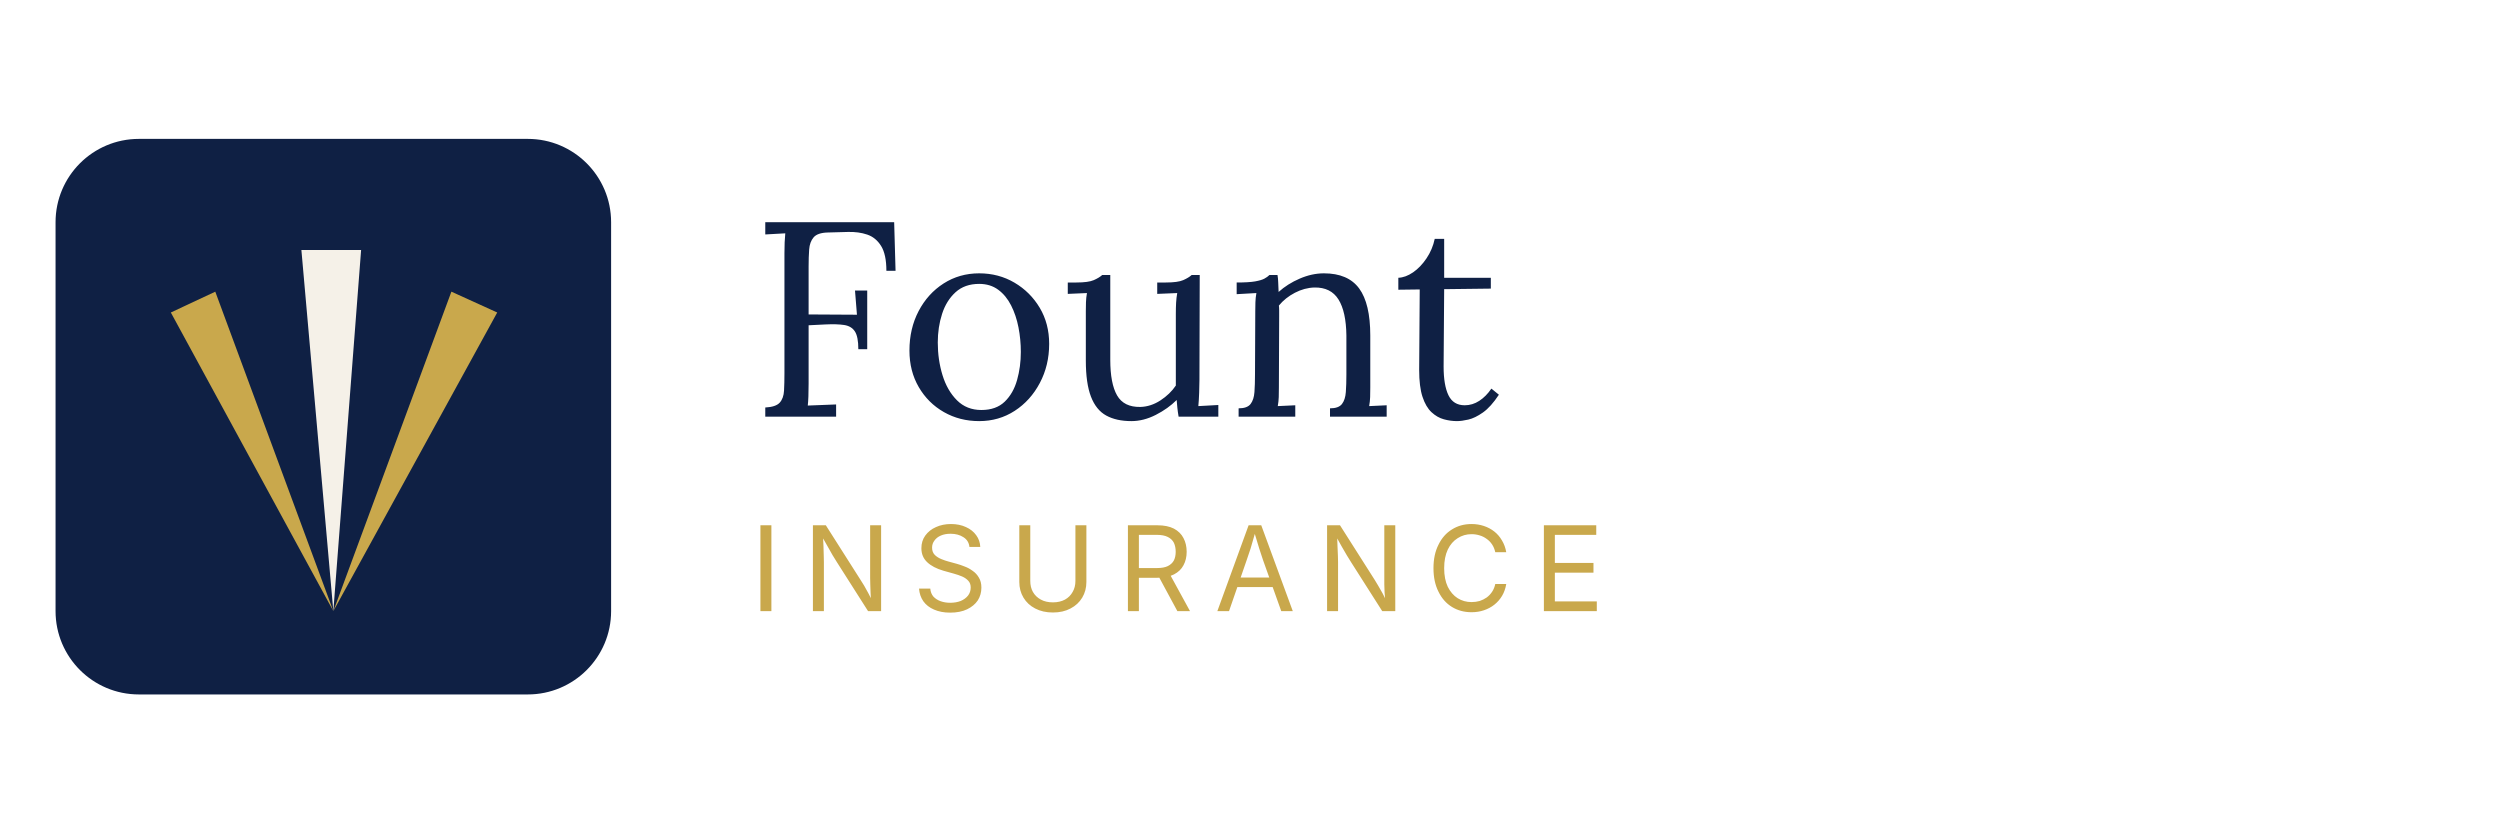
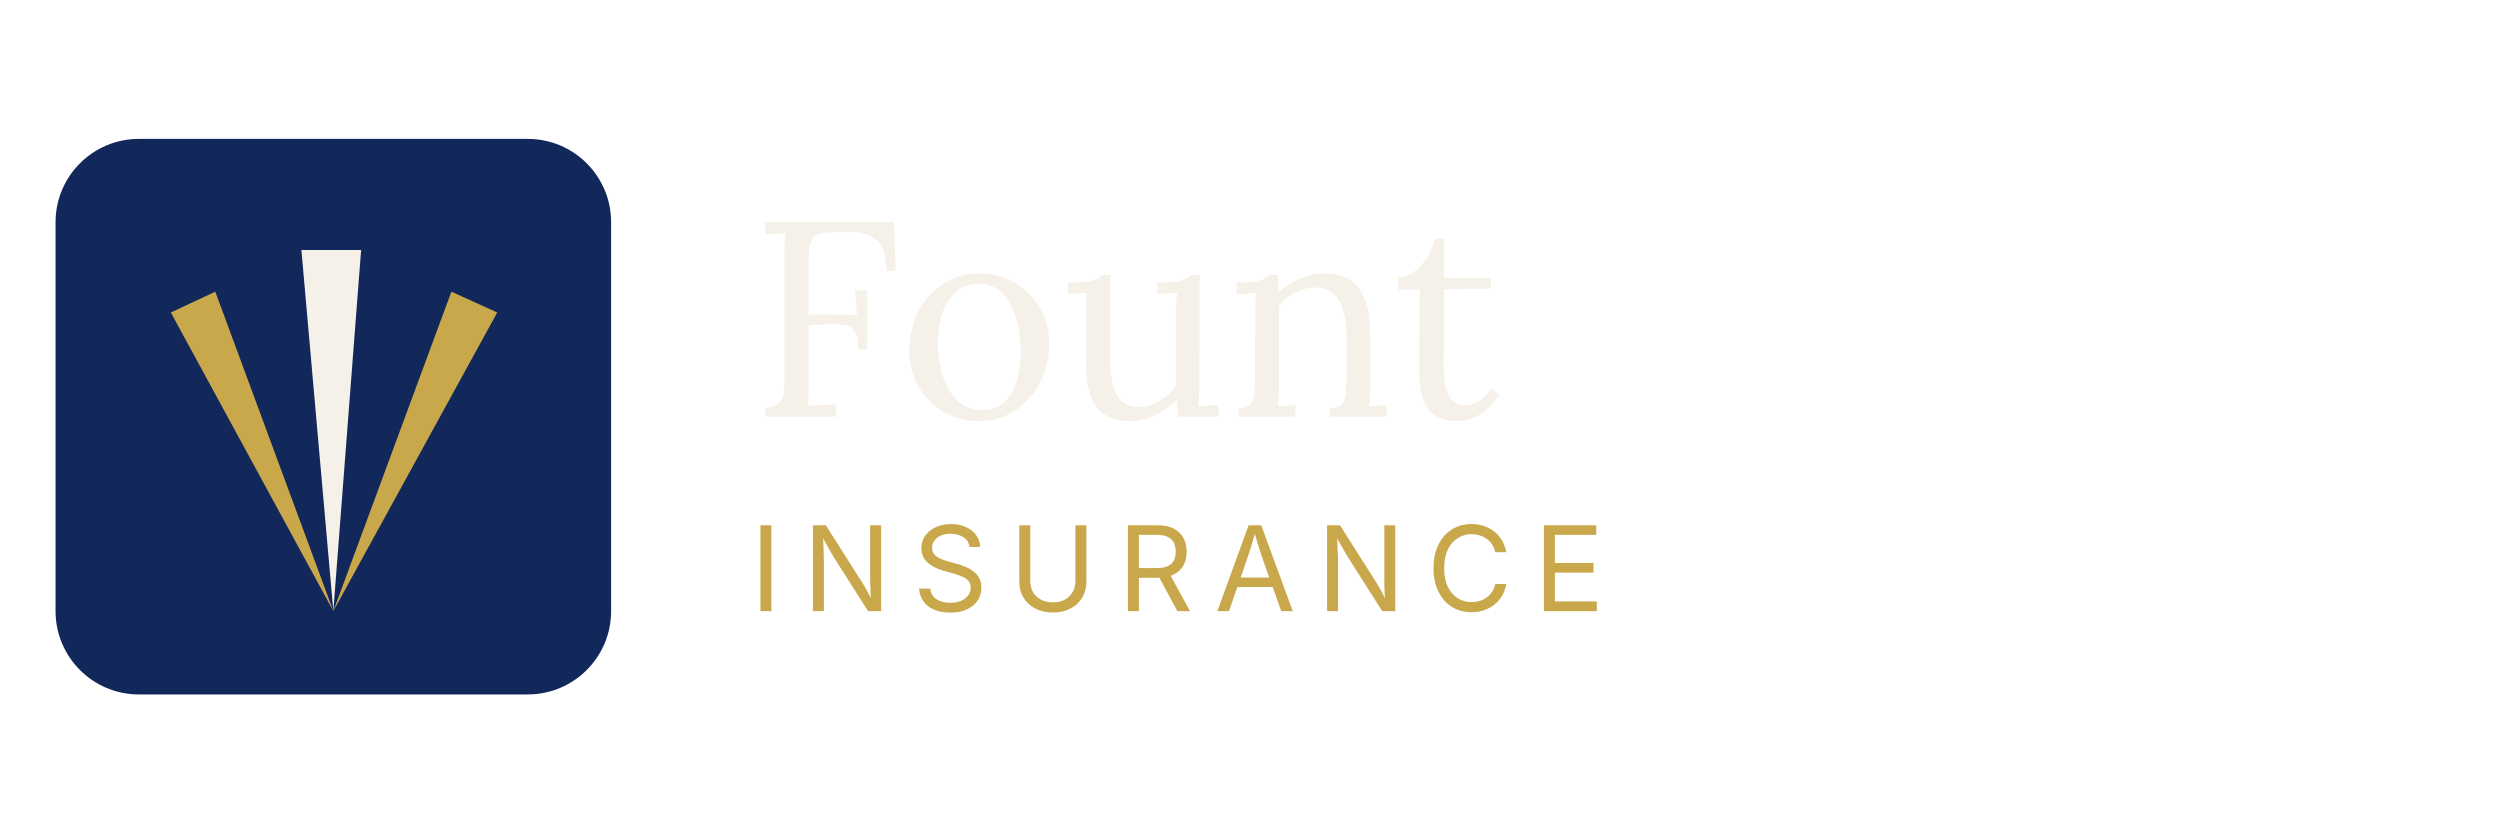
<svg xmlns="http://www.w3.org/2000/svg" viewBox="0 0 180 60">
-   <rect x="4" y="10" width="40" height="40" rx="6" fill="#0F2044" />
+   <rect x="4" y="10" width="40" height="40" rx="6" fill="#12275A" />
  <polygon points="24,44 15.5,21 12.3,22.5" fill="#C9A84C" />
  <polygon points="24,44 26,18 21.7,18" fill="#F5F1E8" />
  <polygon points="24,44 35.8,22.5 32.5,21" fill="#C9A84C" />
-   <path d="M60.20 30L55.10 30L55.10 29.34Q55.86 29.30 56.14 28.99Q56.42 28.68 56.45 28.13Q56.48 27.58 56.48 26.88L56.48 26.88L56.48 18.24Q56.48 17.40 56.54 16.80L56.54 16.80Q56.18 16.82 55.82 16.84Q55.46 16.86 55.10 16.88L55.10 16.88L55.10 16L64.38 16L64.48 19.50L63.82 19.50Q63.82 18.32 63.44 17.71Q63.06 17.10 62.44 16.89Q61.82 16.68 61.06 16.70L61.06 16.70L59.60 16.74Q58.86 16.76 58.58 17.09Q58.30 17.42 58.26 17.96Q58.22 18.50 58.22 19.20L58.22 19.20L58.22 22.64L61.70 22.66L61.56 20.92L62.44 20.92L62.44 25.14L61.80 25.14Q61.80 24.24 61.55 23.86Q61.30 23.48 60.78 23.40Q60.26 23.32 59.42 23.36L59.42 23.36L58.22 23.42L58.22 27.62Q58.22 28.68 58.16 29.20L58.16 29.20Q58.68 29.18 59.19 29.16Q59.70 29.14 60.20 29.12L60.20 29.12L60.20 30ZM70.50 30.32L70.50 30.32Q69.10 30.32 67.96 29.67Q66.82 29.02 66.15 27.87Q65.48 26.72 65.48 25.24L65.48 25.24Q65.48 23.66 66.14 22.40Q66.80 21.14 67.94 20.41Q69.08 19.68 70.50 19.68L70.50 19.68Q71.90 19.68 73.04 20.35Q74.18 21.02 74.86 22.16Q75.54 23.30 75.54 24.76L75.54 24.76Q75.54 26.30 74.87 27.57Q74.20 28.84 73.06 29.58Q71.92 30.32 70.50 30.32ZM70.66 29.52L70.66 29.52Q71.72 29.52 72.34 28.92Q72.96 28.32 73.23 27.36Q73.50 26.40 73.50 25.34L73.50 25.34Q73.50 24.44 73.33 23.57Q73.16 22.70 72.80 21.99Q72.44 21.28 71.87 20.86Q71.30 20.44 70.50 20.44L70.50 20.44Q69.46 20.44 68.80 21.04Q68.14 21.64 67.83 22.60Q67.52 23.56 67.52 24.66L67.52 24.66Q67.52 25.90 67.86 27.01Q68.20 28.12 68.90 28.82Q69.60 29.52 70.66 29.52ZM81.46 30.32L81.46 30.32Q80.38 30.32 79.65 29.92Q78.92 29.52 78.55 28.56Q78.18 27.60 78.18 25.96L78.18 25.96L78.18 22.40Q78.18 22.08 78.19 21.76Q78.20 21.44 78.26 21.10L78.26 21.10Q77.92 21.12 77.57 21.13Q77.22 21.14 76.88 21.16L76.88 21.16L76.88 20.34L77.50 20.34Q78.36 20.34 78.75 20.17Q79.14 20 79.36 19.80L79.36 19.80L79.94 19.80L79.94 25.90Q79.94 27.62 80.43 28.47Q80.92 29.32 82.10 29.30L82.10 29.30Q82.86 29.28 83.55 28.83Q84.24 28.38 84.66 27.76L84.66 27.76L84.66 22.62Q84.66 22.14 84.68 21.79Q84.70 21.44 84.76 21.10L84.76 21.10Q84.40 21.12 84.04 21.13Q83.68 21.14 83.32 21.16L83.32 21.16L83.32 20.34L83.94 20.34Q84.80 20.34 85.19 20.17Q85.58 20 85.80 19.80L85.80 19.80L86.38 19.80L86.36 27.36Q86.36 27.68 86.34 28.26Q86.32 28.84 86.28 29.24L86.28 29.24Q86.64 29.22 87.00 29.20Q87.36 29.18 87.72 29.16L87.72 29.16L87.72 30L84.86 30Q84.80 29.66 84.77 29.36Q84.74 29.06 84.72 28.80L84.72 28.80Q84.10 29.42 83.22 29.87Q82.34 30.32 81.46 30.32ZM93.26 30L89.18 30L89.18 29.40Q89.80 29.40 90.04 29.09Q90.28 28.78 90.32 28.23Q90.36 27.68 90.36 26.96L90.36 26.96L90.38 22.40Q90.38 22.08 90.39 21.76Q90.40 21.44 90.46 21.10L90.46 21.10Q90.10 21.12 89.75 21.14Q89.40 21.16 89.04 21.18L89.04 21.18L89.04 20.34Q89.92 20.34 90.37 20.26Q90.82 20.18 91.04 20.06Q91.26 19.94 91.40 19.80L91.40 19.80L91.98 19.80Q92.02 20.02 92.03 20.31Q92.04 20.60 92.06 21.02L92.06 21.02Q92.70 20.44 93.58 20.06Q94.46 19.68 95.32 19.68L95.32 19.68Q97.06 19.68 97.86 20.77Q98.66 21.86 98.66 24.16L98.66 24.16L98.66 27.88Q98.66 28.28 98.65 28.59Q98.64 28.90 98.58 29.24L98.58 29.24Q98.90 29.22 99.21 29.21Q99.52 29.20 99.84 29.18L99.84 29.18L99.84 30L95.76 30L95.76 29.40Q96.38 29.40 96.62 29.09Q96.86 28.78 96.90 28.23Q96.94 27.68 96.94 26.96L96.94 26.96L96.94 24.16Q96.92 22.44 96.37 21.56Q95.82 20.68 94.64 20.70L94.64 20.70Q93.92 20.72 93.23 21.08Q92.54 21.44 92.08 22L92.08 22Q92.10 22.16 92.10 22.36Q92.10 22.56 92.10 22.78L92.10 22.78L92.08 27.88Q92.08 28.28 92.07 28.59Q92.06 28.90 92.00 29.24L92.00 29.24Q92.32 29.22 92.63 29.21Q92.94 29.20 93.26 29.18L93.26 29.18L93.26 30ZM104.90 30.32L104.90 30.32Q104.44 30.32 103.96 30.19Q103.48 30.06 103.07 29.68Q102.66 29.30 102.42 28.57Q102.18 27.84 102.18 26.64L102.18 26.64L102.22 20.84L100.68 20.86L100.68 20Q101.20 19.98 101.74 19.61Q102.28 19.24 102.71 18.60Q103.14 17.96 103.30 17.20L103.30 17.20L103.98 17.20L103.98 20L107.34 20L107.34 20.78L103.98 20.82L103.94 26.38Q103.94 27.74 104.29 28.46Q104.64 29.18 105.46 29.18L105.46 29.18Q106.02 29.18 106.51 28.86Q107 28.54 107.38 27.98L107.38 27.98L107.92 28.42Q107.34 29.30 106.77 29.70Q106.20 30.10 105.72 30.21Q105.24 30.32 104.90 30.32Z" fill="#0F2044" />
+   <path d="M60.20 30L55.10 30L55.10 29.34Q55.86 29.30 56.14 28.99Q56.42 28.68 56.45 28.13Q56.48 27.58 56.48 26.88L56.48 26.88L56.48 18.24Q56.48 17.40 56.54 16.80L56.54 16.80Q56.18 16.82 55.82 16.84Q55.46 16.86 55.10 16.88L55.10 16.88L55.10 16L64.38 16L64.48 19.50L63.82 19.50Q63.82 18.32 63.44 17.71Q63.06 17.10 62.44 16.89Q61.82 16.68 61.06 16.70L61.06 16.70L59.60 16.74Q58.86 16.76 58.58 17.09Q58.30 17.42 58.26 17.96Q58.22 18.50 58.22 19.20L58.22 19.20L58.22 22.64L61.70 22.66L61.56 20.92L62.44 20.92L62.44 25.14L61.80 25.14Q61.80 24.24 61.55 23.86Q61.30 23.48 60.78 23.40Q60.26 23.32 59.42 23.36L59.42 23.36L58.22 23.42L58.22 27.62Q58.22 28.68 58.16 29.20L58.16 29.20Q58.68 29.18 59.19 29.16Q59.70 29.14 60.20 29.12L60.20 29.12L60.20 30ZM70.50 30.32L70.50 30.32Q69.10 30.32 67.96 29.67Q66.82 29.02 66.15 27.87Q65.48 26.72 65.48 25.24L65.48 25.24Q65.48 23.66 66.14 22.40Q66.80 21.14 67.94 20.41Q69.08 19.68 70.50 19.68L70.50 19.68Q71.90 19.68 73.04 20.35Q74.18 21.02 74.86 22.16Q75.54 23.30 75.54 24.76L75.54 24.76Q75.54 26.30 74.87 27.57Q74.20 28.84 73.06 29.58Q71.92 30.32 70.50 30.32ZM70.66 29.52L70.66 29.52Q71.72 29.52 72.34 28.92Q72.96 28.32 73.23 27.36Q73.50 26.40 73.50 25.34L73.50 25.34Q73.50 24.44 73.33 23.57Q73.16 22.70 72.80 21.99Q72.44 21.28 71.87 20.86Q71.30 20.44 70.50 20.44L70.50 20.44Q69.46 20.44 68.80 21.04Q68.14 21.64 67.83 22.60Q67.52 23.56 67.52 24.66L67.52 24.66Q67.52 25.90 67.86 27.01Q68.20 28.12 68.90 28.82Q69.60 29.52 70.66 29.52ZM81.46 30.32L81.46 30.32Q80.38 30.32 79.65 29.92Q78.92 29.52 78.55 28.56Q78.18 27.60 78.18 25.96L78.18 25.96L78.18 22.40Q78.18 22.08 78.19 21.76Q78.20 21.44 78.26 21.10L78.26 21.10Q77.92 21.12 77.57 21.13Q77.22 21.14 76.88 21.16L76.88 21.16L76.88 20.34L77.50 20.34Q78.36 20.34 78.75 20.17Q79.14 20 79.36 19.80L79.36 19.80L79.94 19.80L79.94 25.90Q79.94 27.62 80.43 28.47Q80.92 29.32 82.10 29.30L82.10 29.30Q82.86 29.28 83.55 28.83Q84.24 28.38 84.66 27.76L84.66 27.76L84.66 22.62Q84.66 22.14 84.68 21.79Q84.70 21.44 84.76 21.10L84.76 21.10Q84.40 21.12 84.04 21.13Q83.68 21.14 83.32 21.16L83.32 21.16L83.32 20.34L83.94 20.34Q84.80 20.34 85.19 20.17Q85.58 20 85.80 19.80L85.80 19.80L86.38 19.80L86.36 27.36Q86.36 27.68 86.34 28.26Q86.32 28.84 86.28 29.24L86.28 29.24Q86.64 29.22 87.00 29.20Q87.36 29.18 87.72 29.16L87.72 29.16L87.72 30L84.86 30Q84.80 29.66 84.77 29.36Q84.74 29.06 84.72 28.80L84.72 28.80Q84.10 29.42 83.22 29.87Q82.34 30.32 81.46 30.32ZM93.26 30L89.18 30L89.18 29.40Q89.80 29.40 90.04 29.09Q90.28 28.78 90.32 28.23Q90.36 27.68 90.36 26.96L90.36 26.96L90.38 22.40Q90.38 22.08 90.39 21.76Q90.40 21.44 90.46 21.10L90.46 21.10Q90.10 21.12 89.75 21.14Q89.40 21.16 89.04 21.18L89.04 21.18L89.04 20.34Q89.92 20.34 90.37 20.26Q90.82 20.18 91.04 20.06Q91.26 19.94 91.40 19.80L91.40 19.80L91.98 19.80Q92.02 20.02 92.03 20.31Q92.04 20.60 92.06 21.02L92.06 21.02Q92.70 20.44 93.58 20.06Q94.46 19.68 95.32 19.68L95.32 19.68Q97.06 19.68 97.86 20.77Q98.66 21.86 98.66 24.16L98.66 24.16L98.66 27.88Q98.66 28.28 98.65 28.59Q98.64 28.90 98.58 29.24L98.58 29.24Q98.90 29.22 99.21 29.21Q99.52 29.20 99.84 29.18L99.84 29.18L99.84 30L95.76 30L95.76 29.40Q96.38 29.40 96.62 29.09Q96.86 28.78 96.90 28.23Q96.94 27.68 96.94 26.96L96.94 26.96L96.94 24.16Q96.92 22.44 96.37 21.56Q95.82 20.68 94.64 20.70L94.64 20.70Q93.92 20.72 93.23 21.08Q92.54 21.44 92.08 22L92.08 22Q92.10 22.16 92.10 22.36Q92.10 22.56 92.10 22.78L92.10 22.78L92.08 27.88Q92.08 28.28 92.07 28.59Q92.06 28.90 92.00 29.24L92.00 29.24Q92.32 29.22 92.63 29.21Q92.94 29.20 93.26 29.18L93.26 29.18L93.26 30ZM104.90 30.32L104.90 30.32Q104.44 30.32 103.96 30.19Q103.48 30.06 103.07 29.68Q102.66 29.30 102.42 28.57Q102.18 27.84 102.18 26.64L102.18 26.64L102.22 20.84L100.68 20.86L100.68 20Q101.20 19.98 101.74 19.61Q102.28 19.24 102.71 18.60Q103.14 17.96 103.30 17.20L103.30 17.20L103.98 17.20L103.98 20L107.34 20L107.34 20.78L103.98 20.82L103.94 26.38Q103.94 27.74 104.29 28.46Q104.64 29.18 105.46 29.18L105.46 29.18Q106.02 29.18 106.51 28.86Q107 28.54 107.38 27.98L107.38 27.98L107.92 28.42Q107.34 29.30 106.77 29.70Q106.20 30.10 105.72 30.21Q105.24 30.32 104.90 30.32Z" fill="#F5F1E8" />
  <path d="M54.75 37.82L55.54 37.82L55.54 44L54.75 44L54.75 37.82Z M59.32 44L58.53 44L58.53 37.82L59.46 37.82L61.97 41.77Q62.07 41.92 62.22 42.17Q62.36 42.41 62.52 42.71Q62.68 43.01 62.84 43.36L62.84 43.36L62.73 43.36Q62.69 43.00 62.68 42.67Q62.66 42.35 62.66 42.07Q62.65 41.80 62.65 41.61L62.65 41.61L62.65 37.82L63.44 37.82L63.44 44L62.50 44L60.26 40.48Q60.11 40.24 59.95 39.98Q59.80 39.72 59.60 39.36Q59.40 39.01 59.10 38.48L59.10 38.48L59.25 38.48Q59.27 38.94 59.29 39.33Q59.30 39.73 59.31 40.02Q59.32 40.31 59.32 40.47L59.32 40.47L59.32 44Z M68.41 44.11L68.41 44.11Q67.75 44.11 67.25 43.89Q66.76 43.68 66.48 43.29Q66.21 42.90 66.17 42.38L66.17 42.38L66.98 42.38Q67.01 42.73 67.21 42.96Q67.42 43.18 67.73 43.29Q68.05 43.40 68.41 43.40L68.41 43.40Q68.83 43.40 69.17 43.27Q69.50 43.13 69.70 42.88Q69.89 42.63 69.89 42.30L69.89 42.30Q69.89 42.00 69.72 41.82Q69.55 41.63 69.28 41.51Q69.00 41.39 68.67 41.30L68.67 41.30L67.92 41.09Q67.17 40.87 66.76 40.48Q66.34 40.09 66.34 39.47L66.34 39.47Q66.34 38.95 66.62 38.56Q66.91 38.16 67.39 37.95Q67.87 37.73 68.47 37.73L68.47 37.73Q69.08 37.73 69.55 37.95Q70.02 38.16 70.29 38.54Q70.56 38.91 70.58 39.38L70.58 39.38L69.80 39.38Q69.75 38.92 69.37 38.68Q68.99 38.43 68.44 38.43L68.44 38.43Q68.04 38.43 67.74 38.56Q67.44 38.69 67.28 38.92Q67.11 39.14 67.11 39.43L67.11 39.43Q67.11 39.76 67.31 39.96Q67.51 40.15 67.79 40.26Q68.06 40.37 68.29 40.43L68.29 40.43L68.91 40.60Q69.16 40.67 69.46 40.79Q69.76 40.90 70.03 41.10Q70.31 41.29 70.48 41.59Q70.66 41.88 70.66 42.31L70.66 42.31Q70.66 42.82 70.40 43.23Q70.13 43.63 69.63 43.87Q69.13 44.11 68.41 44.11Z M75.81 44.10L75.81 44.10Q75.08 44.10 74.53 43.81Q73.99 43.53 73.69 43.03Q73.39 42.53 73.39 41.90L73.39 41.90L73.39 37.82L74.18 37.82L74.18 41.83Q74.18 42.28 74.37 42.62Q74.57 42.97 74.94 43.17Q75.30 43.37 75.81 43.37L75.81 43.37Q76.31 43.37 76.68 43.17Q77.04 42.97 77.23 42.62Q77.43 42.28 77.43 41.83L77.43 41.83L77.43 37.82L78.22 37.82L78.22 41.90Q78.22 42.53 77.92 43.03Q77.62 43.53 77.08 43.81Q76.54 44.10 75.81 44.10Z M82.00 44L81.21 44L81.21 37.82L83.33 37.82Q84.05 37.82 84.52 38.06Q84.99 38.31 85.21 38.74Q85.44 39.17 85.44 39.73L85.44 39.73Q85.44 40.28 85.21 40.70Q84.99 41.12 84.52 41.36Q84.06 41.60 83.33 41.60L83.33 41.60L81.65 41.60L81.65 40.90L83.30 40.90Q83.79 40.90 84.08 40.76Q84.38 40.61 84.52 40.35Q84.65 40.09 84.65 39.73L84.65 39.73Q84.65 39.36 84.52 39.08Q84.38 38.81 84.08 38.66Q83.78 38.51 83.29 38.51L83.29 38.51L82.00 38.51L82.00 44ZM85.68 44L84.77 44L83.27 41.22L84.16 41.22L85.68 44Z M88.49 44L87.65 44L89.90 37.82L90.81 37.82L93.08 44L92.25 44L90.94 40.33Q90.82 39.99 90.66 39.48Q90.50 38.97 90.27 38.19L90.27 38.19L90.42 38.19Q90.20 38.98 90.04 39.50Q89.87 40.02 89.76 40.33L89.76 40.33L88.49 44ZM91.96 42.27L88.78 42.27L88.78 41.58L91.96 41.58L91.96 42.27Z M96.34 44L95.55 44L95.55 37.82L96.48 37.82L98.99 41.77Q99.09 41.92 99.23 42.17Q99.37 42.41 99.54 42.71Q99.70 43.01 99.86 43.36L99.86 43.36L99.75 43.36Q99.71 43.00 99.69 42.67Q99.68 42.35 99.67 42.07Q99.67 41.80 99.67 41.61L99.67 41.61L99.67 37.82L100.46 37.82L100.46 44L99.52 44L97.28 40.48Q97.12 40.24 96.97 39.98Q96.81 39.72 96.61 39.36Q96.41 39.01 96.12 38.48L96.12 38.48L96.27 38.48Q96.29 38.94 96.30 39.33Q96.32 39.73 96.33 40.02Q96.34 40.31 96.34 40.47L96.34 40.47L96.34 44Z M105.95 44.08L105.95 44.08Q105.16 44.08 104.54 43.70Q103.92 43.32 103.57 42.60Q103.21 41.89 103.21 40.91L103.21 40.91Q103.21 39.93 103.57 39.22Q103.92 38.50 104.54 38.12Q105.16 37.73 105.95 37.73L105.95 37.73Q106.42 37.73 106.84 37.87Q107.26 38.01 107.59 38.27Q107.92 38.53 108.14 38.91Q108.37 39.29 108.45 39.76L108.45 39.76L107.66 39.76Q107.59 39.44 107.43 39.20Q107.27 38.96 107.04 38.80Q106.81 38.63 106.54 38.55Q106.26 38.46 105.95 38.46L105.95 38.46Q105.40 38.46 104.95 38.75Q104.50 39.03 104.24 39.57Q103.98 40.12 103.98 40.91L103.98 40.91Q103.98 41.70 104.24 42.25Q104.51 42.79 104.95 43.07Q105.40 43.35 105.95 43.35L105.95 43.35Q106.26 43.35 106.54 43.27Q106.81 43.18 107.04 43.02Q107.27 42.85 107.43 42.61Q107.59 42.37 107.66 42.05L107.66 42.05L108.45 42.05Q108.37 42.53 108.15 42.90Q107.93 43.27 107.59 43.54Q107.26 43.80 106.84 43.94Q106.43 44.08 105.95 44.08Z M114.97 44L111.16 44L111.16 37.82L114.93 37.82L114.93 38.51L111.95 38.51L111.95 40.53L114.73 40.53L114.73 41.23L111.95 41.23L111.95 43.30L114.97 43.30L114.97 44Z" fill="#C9A84C" />
</svg>
